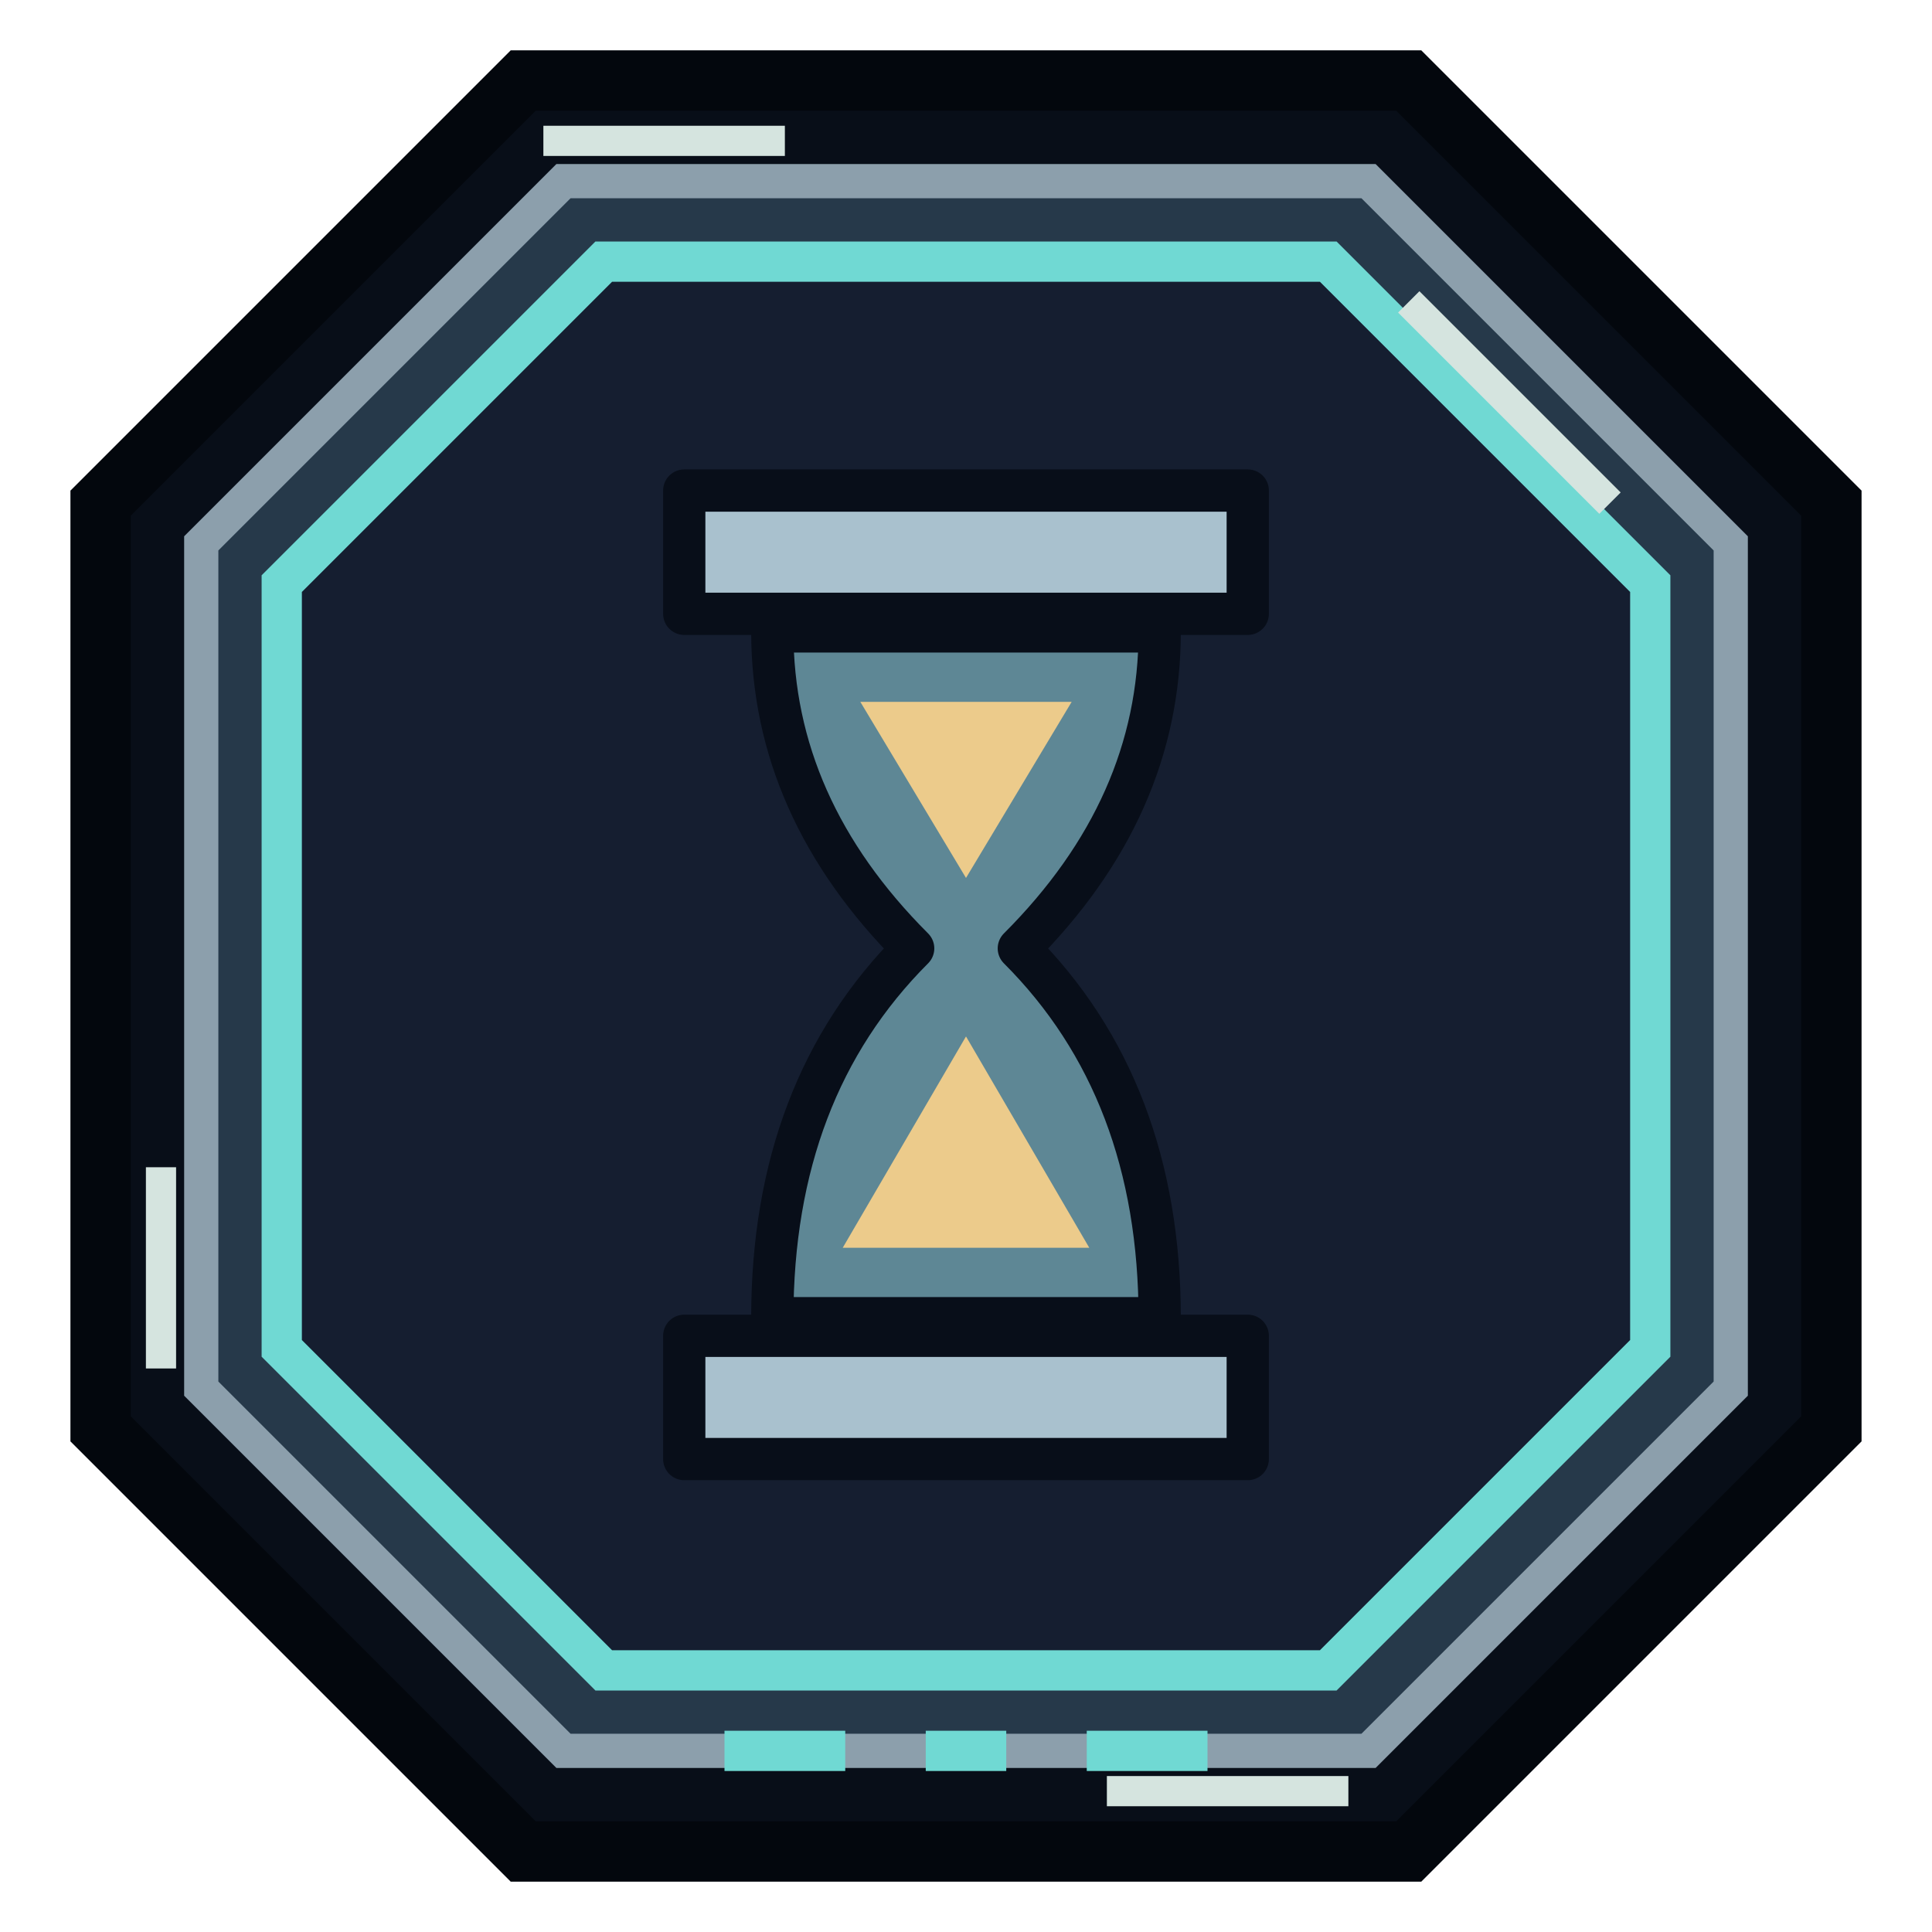
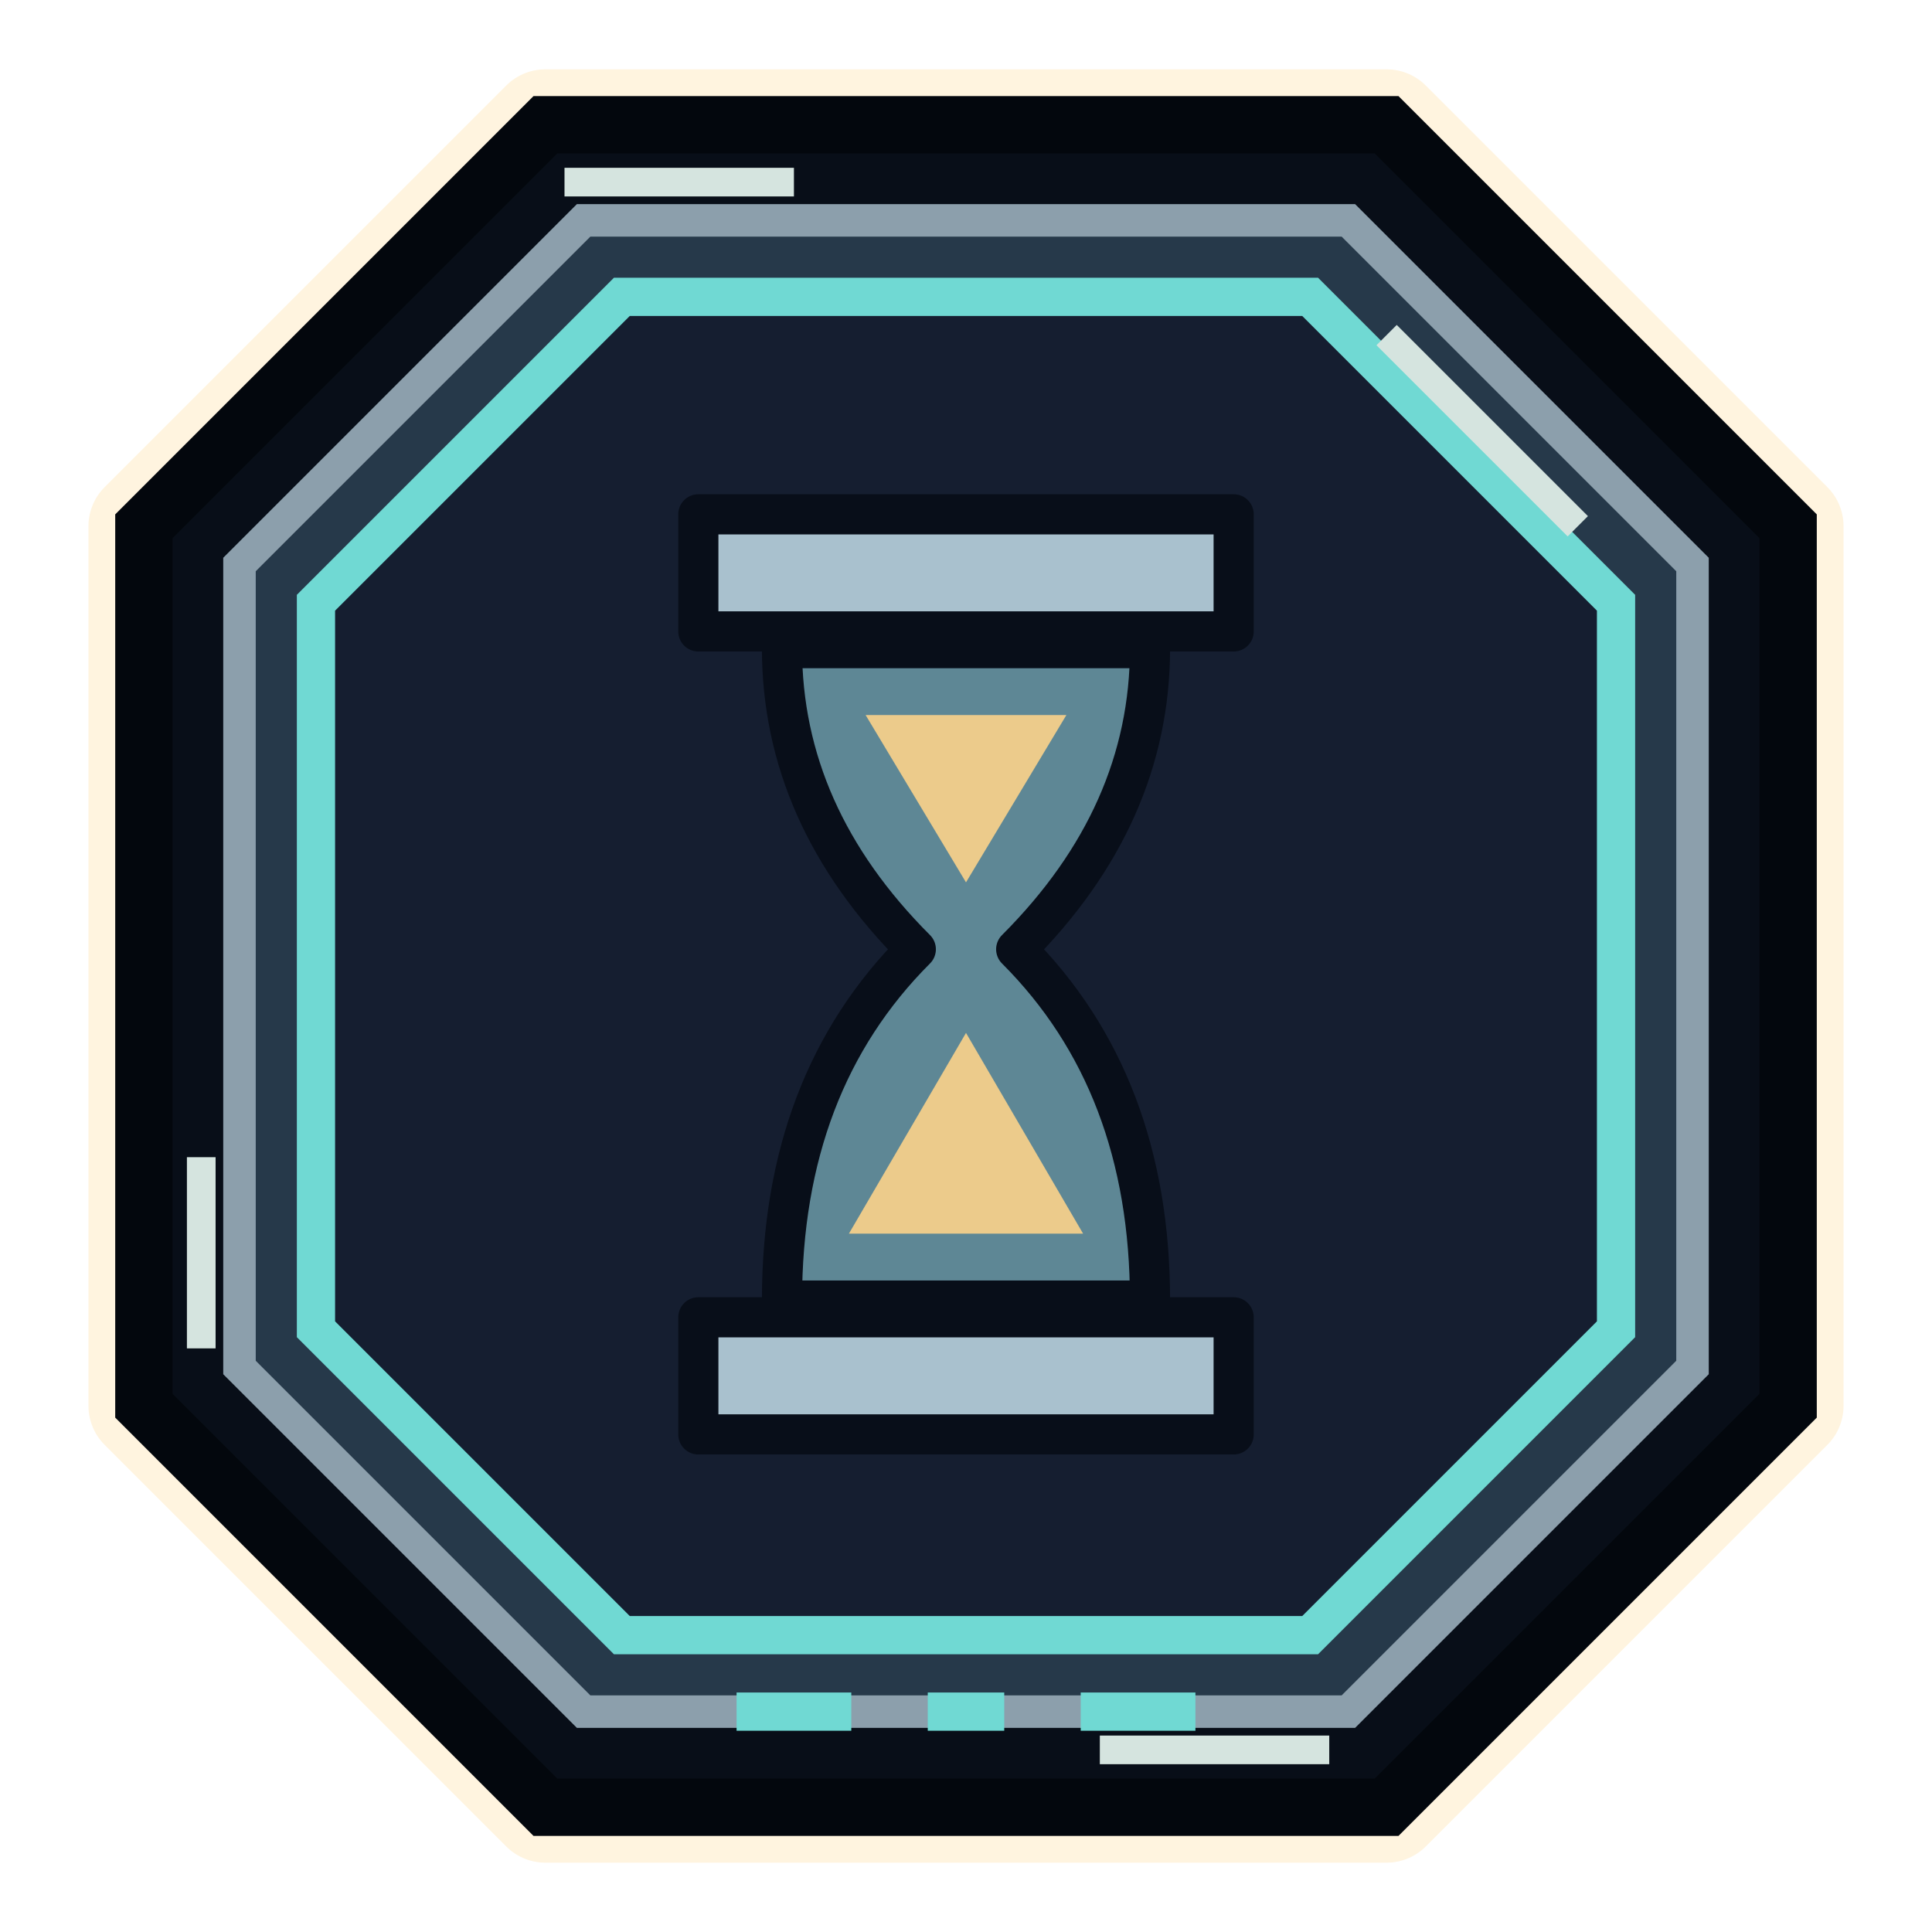
<svg xmlns="http://www.w3.org/2000/svg" width="192" height="192" viewBox="0 0 96 96">
-   <path d="M26 4H70L91 25V71L70 92H26L5 71V25Z" fill="#080e18" stroke="#03070d" stroke-width="3" />
-   <path d="M28 9H68L86 27V69L68 87H28L10 69V27Z" fill="#26394a" stroke="#8c9fac" stroke-width="1.7" />
-   <path d="M30 13H66L82 29V67L66 83H30L14 67V29Z" fill="#151e30" stroke="#70d9d3" stroke-width="2" />
-   <path d="M27 7H39M70 15L80 25M8 58V68M55 89H67" stroke="#d5e4df" stroke-width="1.5" />
-   <g transform="translate(20 20) scale(.875)" stroke="#080e19" stroke-width="2.4" stroke-linejoin="round" stroke-linecap="round">
-     <path d="M16 5H48V12H16ZM16 53H48V60H16Z" fill="#a9c1ce" />
-     <path d="M21 13H43Q43 23 35 31Q43 39 43 52H21Q21 39 29 31Q21 23 21 13Z" fill="#5e8795" />
-     <path d="M26 17H38L32 27ZM25 48L32 36L39 48Z" fill="#eccb8b" stroke="none" />
+   <g transform="translate(2.4 2.4) scale(.95)">
+     <path d="M26 4H70L91 25V71L70 92H26L5 71V25Z" fill="#fff4df" stroke="#fff4df" stroke-width="5.8" stroke-linejoin="round" stroke-linecap="round" />
+     <path d="M28 9H68L86 27V69L68 87H28L10 69V27Z" fill="#fff4df" stroke="#fff4df" stroke-width="4.5" stroke-linejoin="round" stroke-linecap="round" />
+     <path d="M30 13H66L82 29V67L66 83H30L14 67V29Z" fill="#fff4df" stroke="#fff4df" stroke-width="4.8" stroke-linejoin="round" stroke-linecap="round" />
+     <path d="M27 7H39M70 15L80 25M8 58V68M55 89H67" stroke="#fff4df" stroke-width="4.3" fill="#fff4df" stroke-linejoin="round" stroke-linecap="round" />
+     <g transform="translate(20 20) scale(.875)" stroke="#080e19" stroke-width="2.4" stroke-linejoin="round" stroke-linecap="round">
+       <path d="M16 5H48V12H16ZM16 53H48V60H16Z" fill="#fff4df" stroke="#fff4df" stroke-linejoin="round" stroke-linecap="round" stroke-width="2.8" />
+       <path d="M21 13H43Q43 23 35 31Q43 39 43 52H21Q21 39 29 31Q21 23 21 13Z" fill="#fff4df" stroke="#fff4df" stroke-linejoin="round" stroke-linecap="round" stroke-width="2.8" />
+       <path d="M26 17H38L32 27ZM25 48L32 36L39 48Z" fill="#fff4df" stroke="#fff4df" stroke-linejoin="round" stroke-linecap="round" stroke-width="2.8" />
+     </g>
+     <path d="M36 87H42M46 87H50M54 87H60" stroke="#fff4df" stroke-width="4.8" fill="#fff4df" stroke-linejoin="round" stroke-linecap="round" />
  </g>
-   <path d="M36 87H42M46 87H50M54 87H60" stroke="#70d9d3" stroke-width="2" />
+   <g transform="translate(2.4 2.4) scale(.95)">
+     <path d="M26 4H70L91 25V71L70 92H26L5 71V25Z" fill="#080e18" stroke="#03070d" stroke-width="3" />
+     <path d="M28 9H68L86 27V69L68 87H28L10 69V27Z" fill="#26394a" stroke="#8c9fac" stroke-width="1.7" />
+     <path d="M30 13H66L82 29V67L66 83H30L14 67V29Z" fill="#151e30" stroke="#70d9d3" stroke-width="2" />
+     <path d="M27 7H39M70 15L80 25M8 58V68M55 89H67" stroke="#d5e4df" stroke-width="1.5" />
+     <g transform="translate(20 20) scale(.875)" stroke="#080e19" stroke-width="2.4" stroke-linejoin="round" stroke-linecap="round">
+       <path d="M16 5H48V12H16ZM16 53H48V60H16Z" fill="#a9c1ce" />
+       <path d="M21 13H43Q43 23 35 31Q43 39 43 52H21Q21 39 29 31Q21 23 21 13Z" fill="#5e8795" />
+       <path d="M26 17H38L32 27ZM25 48L32 36L39 48Z" fill="#eccb8b" stroke="none" />
+     </g>
+     <path d="M36 87H42M46 87H50M54 87H60" stroke="#70d9d3" stroke-width="2" />
+   </g>
</svg>
